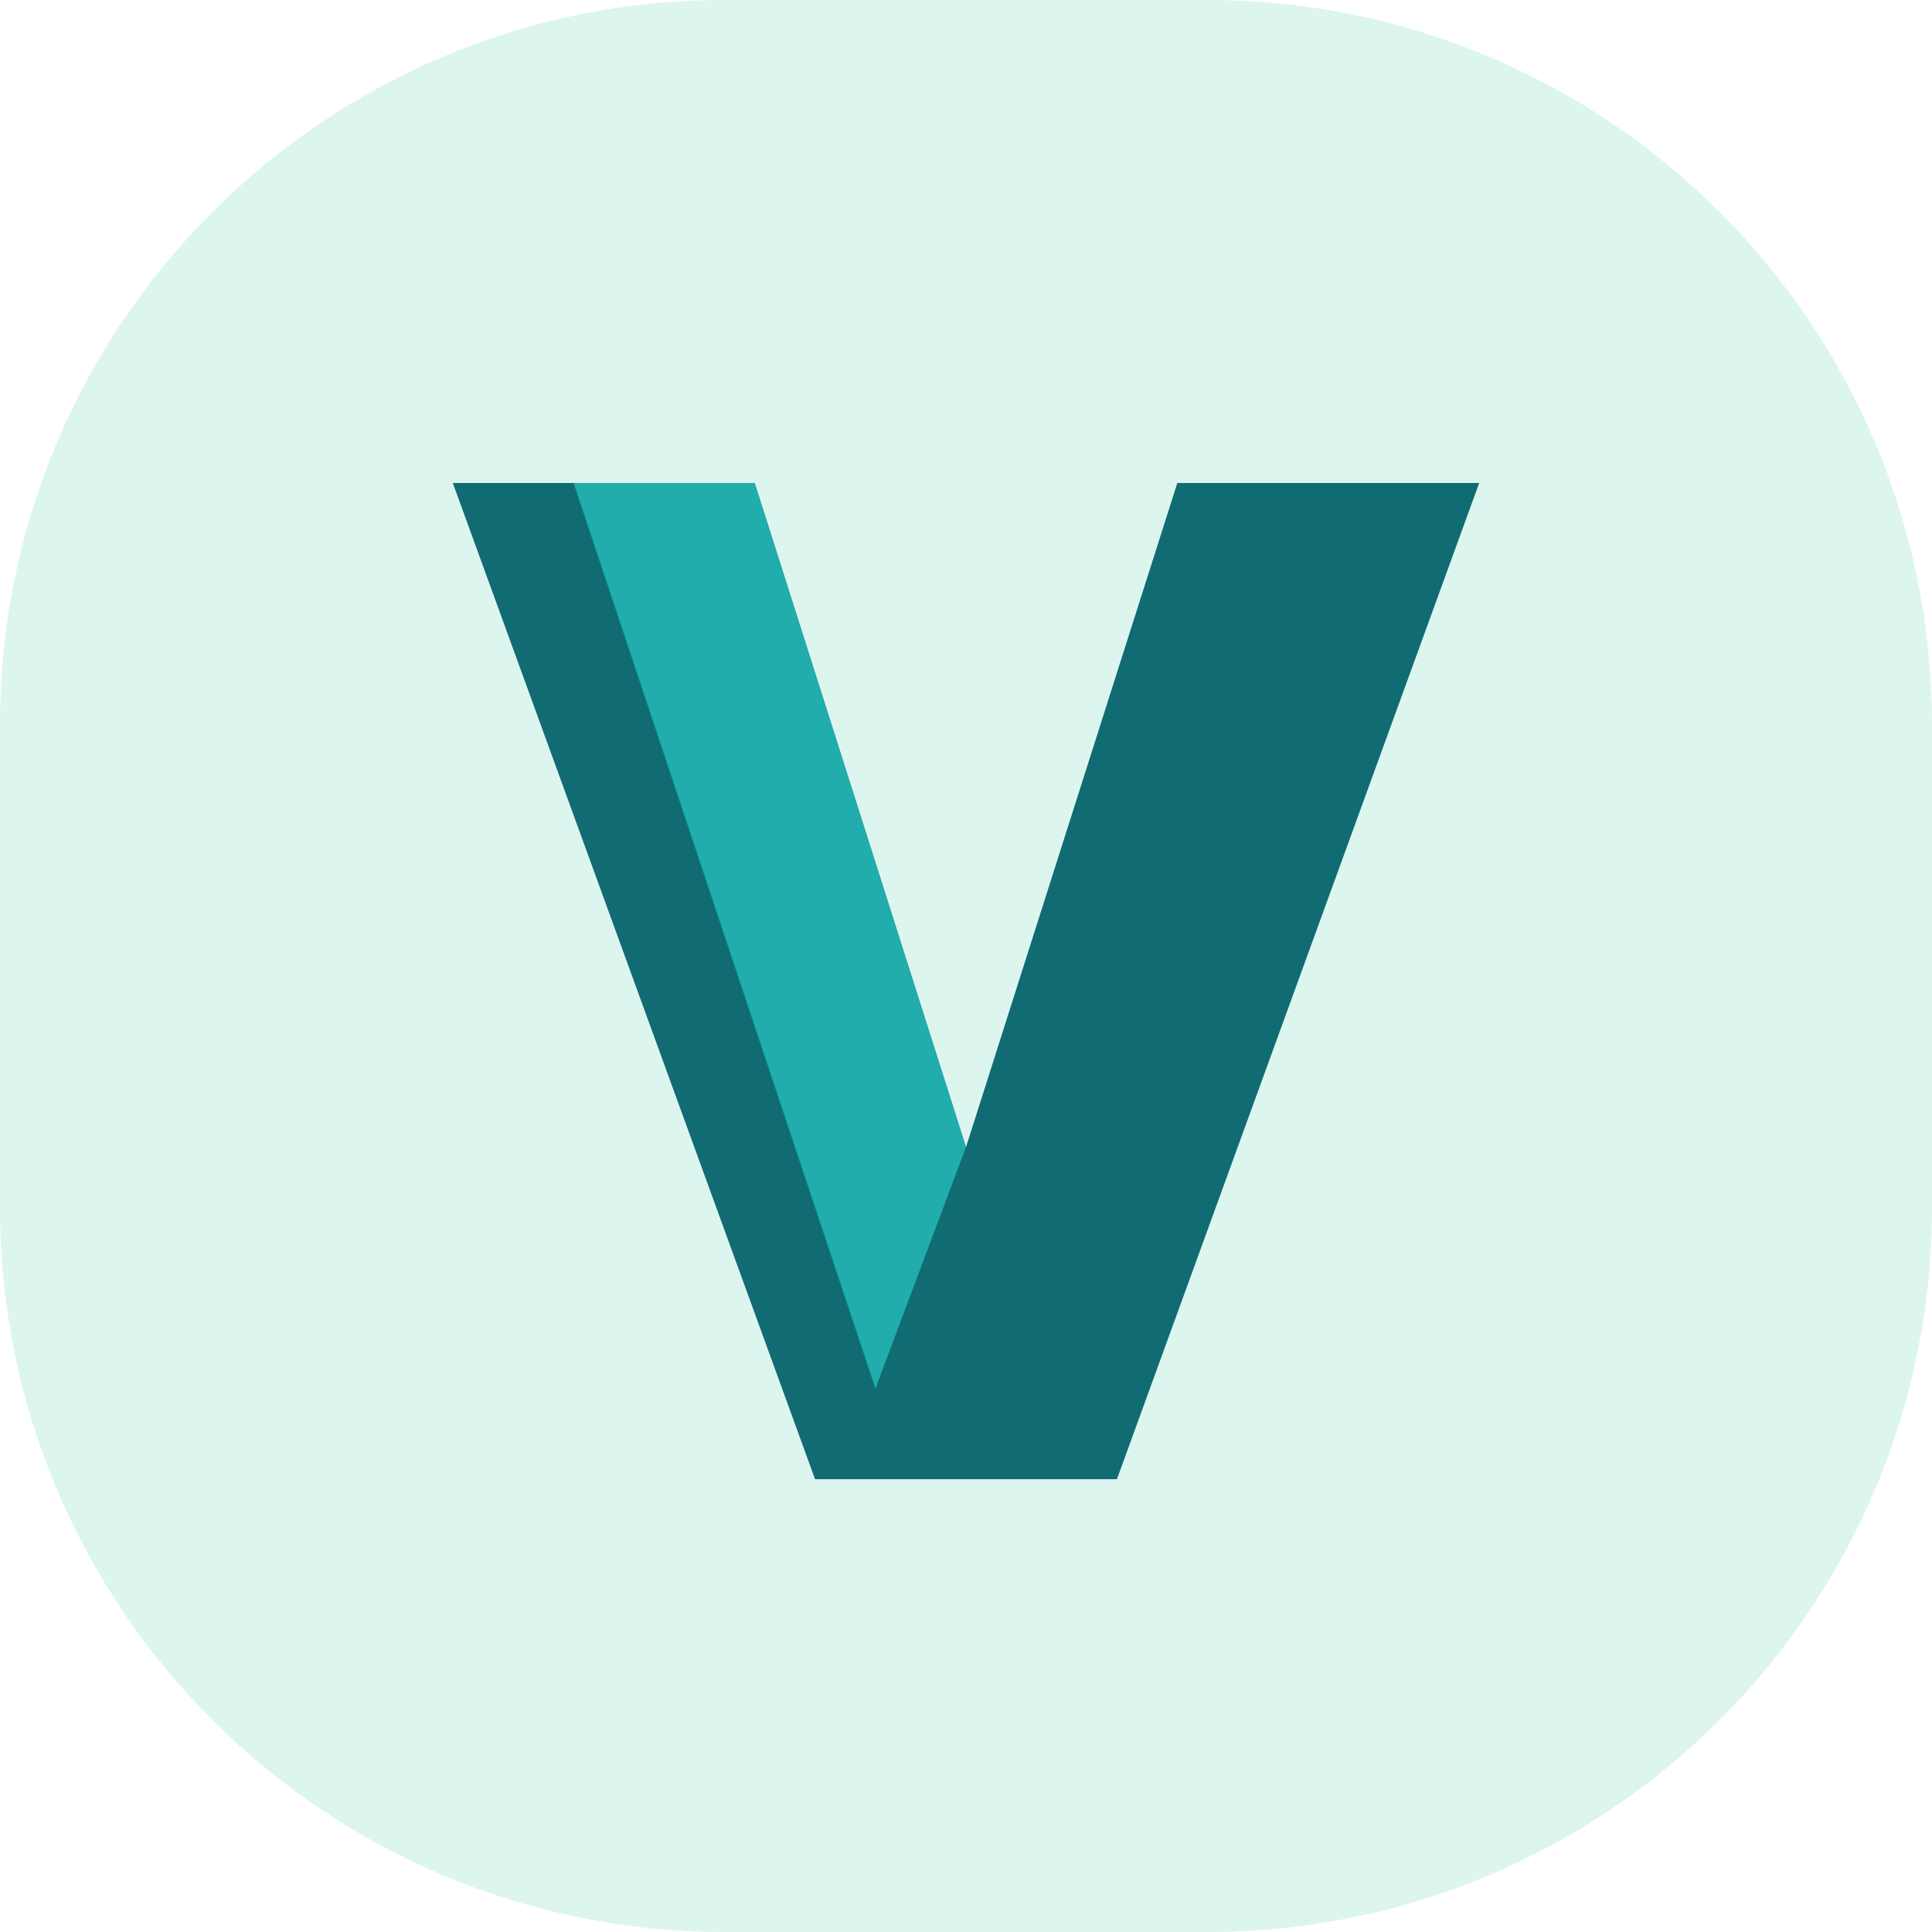
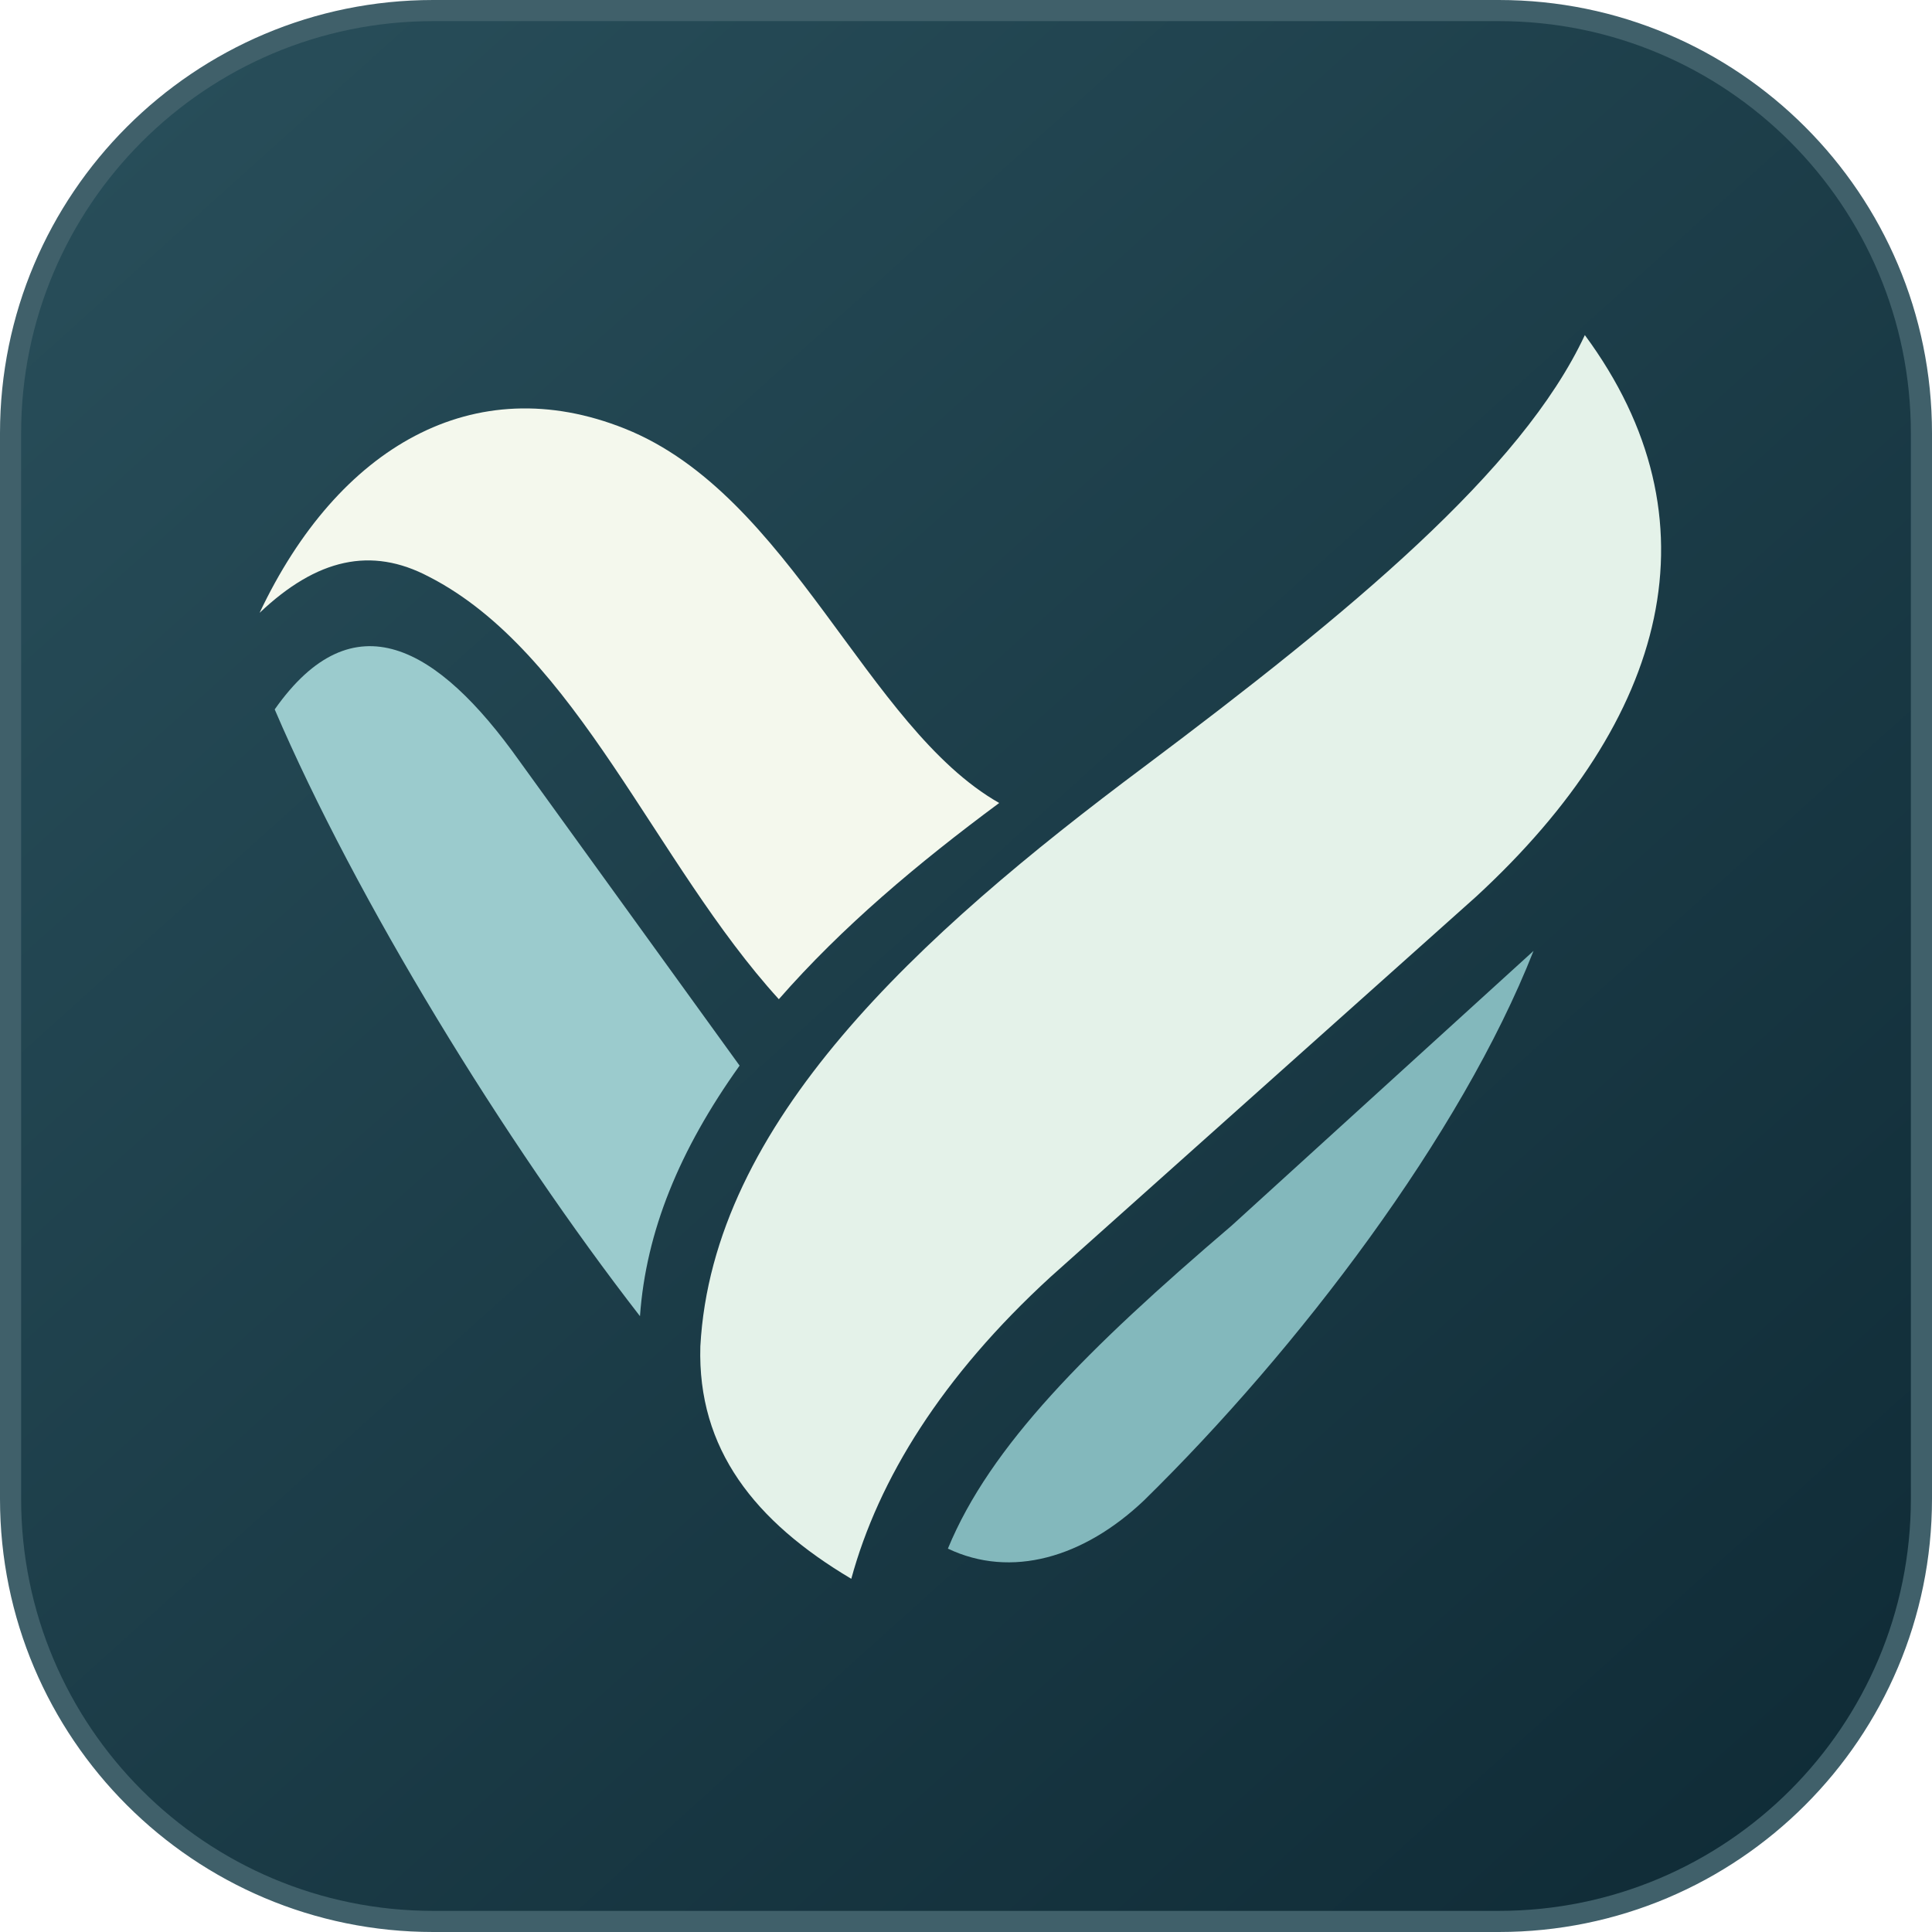
<svg xmlns="http://www.w3.org/2000/svg" viewBox="0 0 64 64" role="img" aria-labelledby="title">
-   <rect width="64" height="64" rx="24" fill="#DDF5EF" />
-   <path d="M15 16h10l7 22 7-22h10L37 49h-10L15 16Z" fill="#116B73" />
-   <path d="M19 16h6l7 22-3 8-10-30Z" fill="#22B8B5" opacity=".85" />
+   <defs>
+     <linearGradient id="enamel" x1="0%" y1="0%" x2="90%" y2="100%">
+       <stop stop-color="#294F5B" />
+       <stop offset="1" stop-color="#102C37" />
+     </linearGradient>
+   </defs>
+   <rect x=".35" y=".35" width="63.3" height="63.3" rx="14" fill="url(#enamel)" stroke="#40606A" stroke-width=".7" />
+   <g id="viniper-mark">
+     <path fill="#F4F8ED" d="M8.6 20.3c2.6-5.5 7.1-8.1 12.1-6.1 5.5 2.2 8 9.9 12.4 12.4-2.7 2-5.2 4.1-7.3 6.5-4.1-4.5-6.7-11.5-11.6-14-1.9-1-3.7-.6-5.6 1.2Z" />
+     <path fill="#9BCBCD" d="M9.1 23.5c2.6-3.7 5.4-2.1 8.1 1.7l7.3 10.1c-2 2.8-3.1 5.5-3.3 8.3-4.5-5.8-9.4-13.8-12.1-20.1Z" />
+     <path fill="#E4F2E9" d="M23.2 44.6c.4-7.4 7.2-13.6 14.7-19.2 6.8-5.1 12.5-9.8 14.6-14.3 4.5 6.1 2.8 12.7-3.6 18.6L34.8 42.3c-3.6 3.3-5.7 6.7-6.6 10-3.2-1.9-5.1-4.3-5-7.7Z" />
+     <path fill="#83B8BC" d="M31.4 51.3c1.4-3.4 4.6-6.6 9.4-10.7l10-9.1c-2.4 6.1-7.8 13.2-12.9 18.2-2 1.9-4.4 2.6-6.5 1.6Z" />
+   </g>
</svg>
